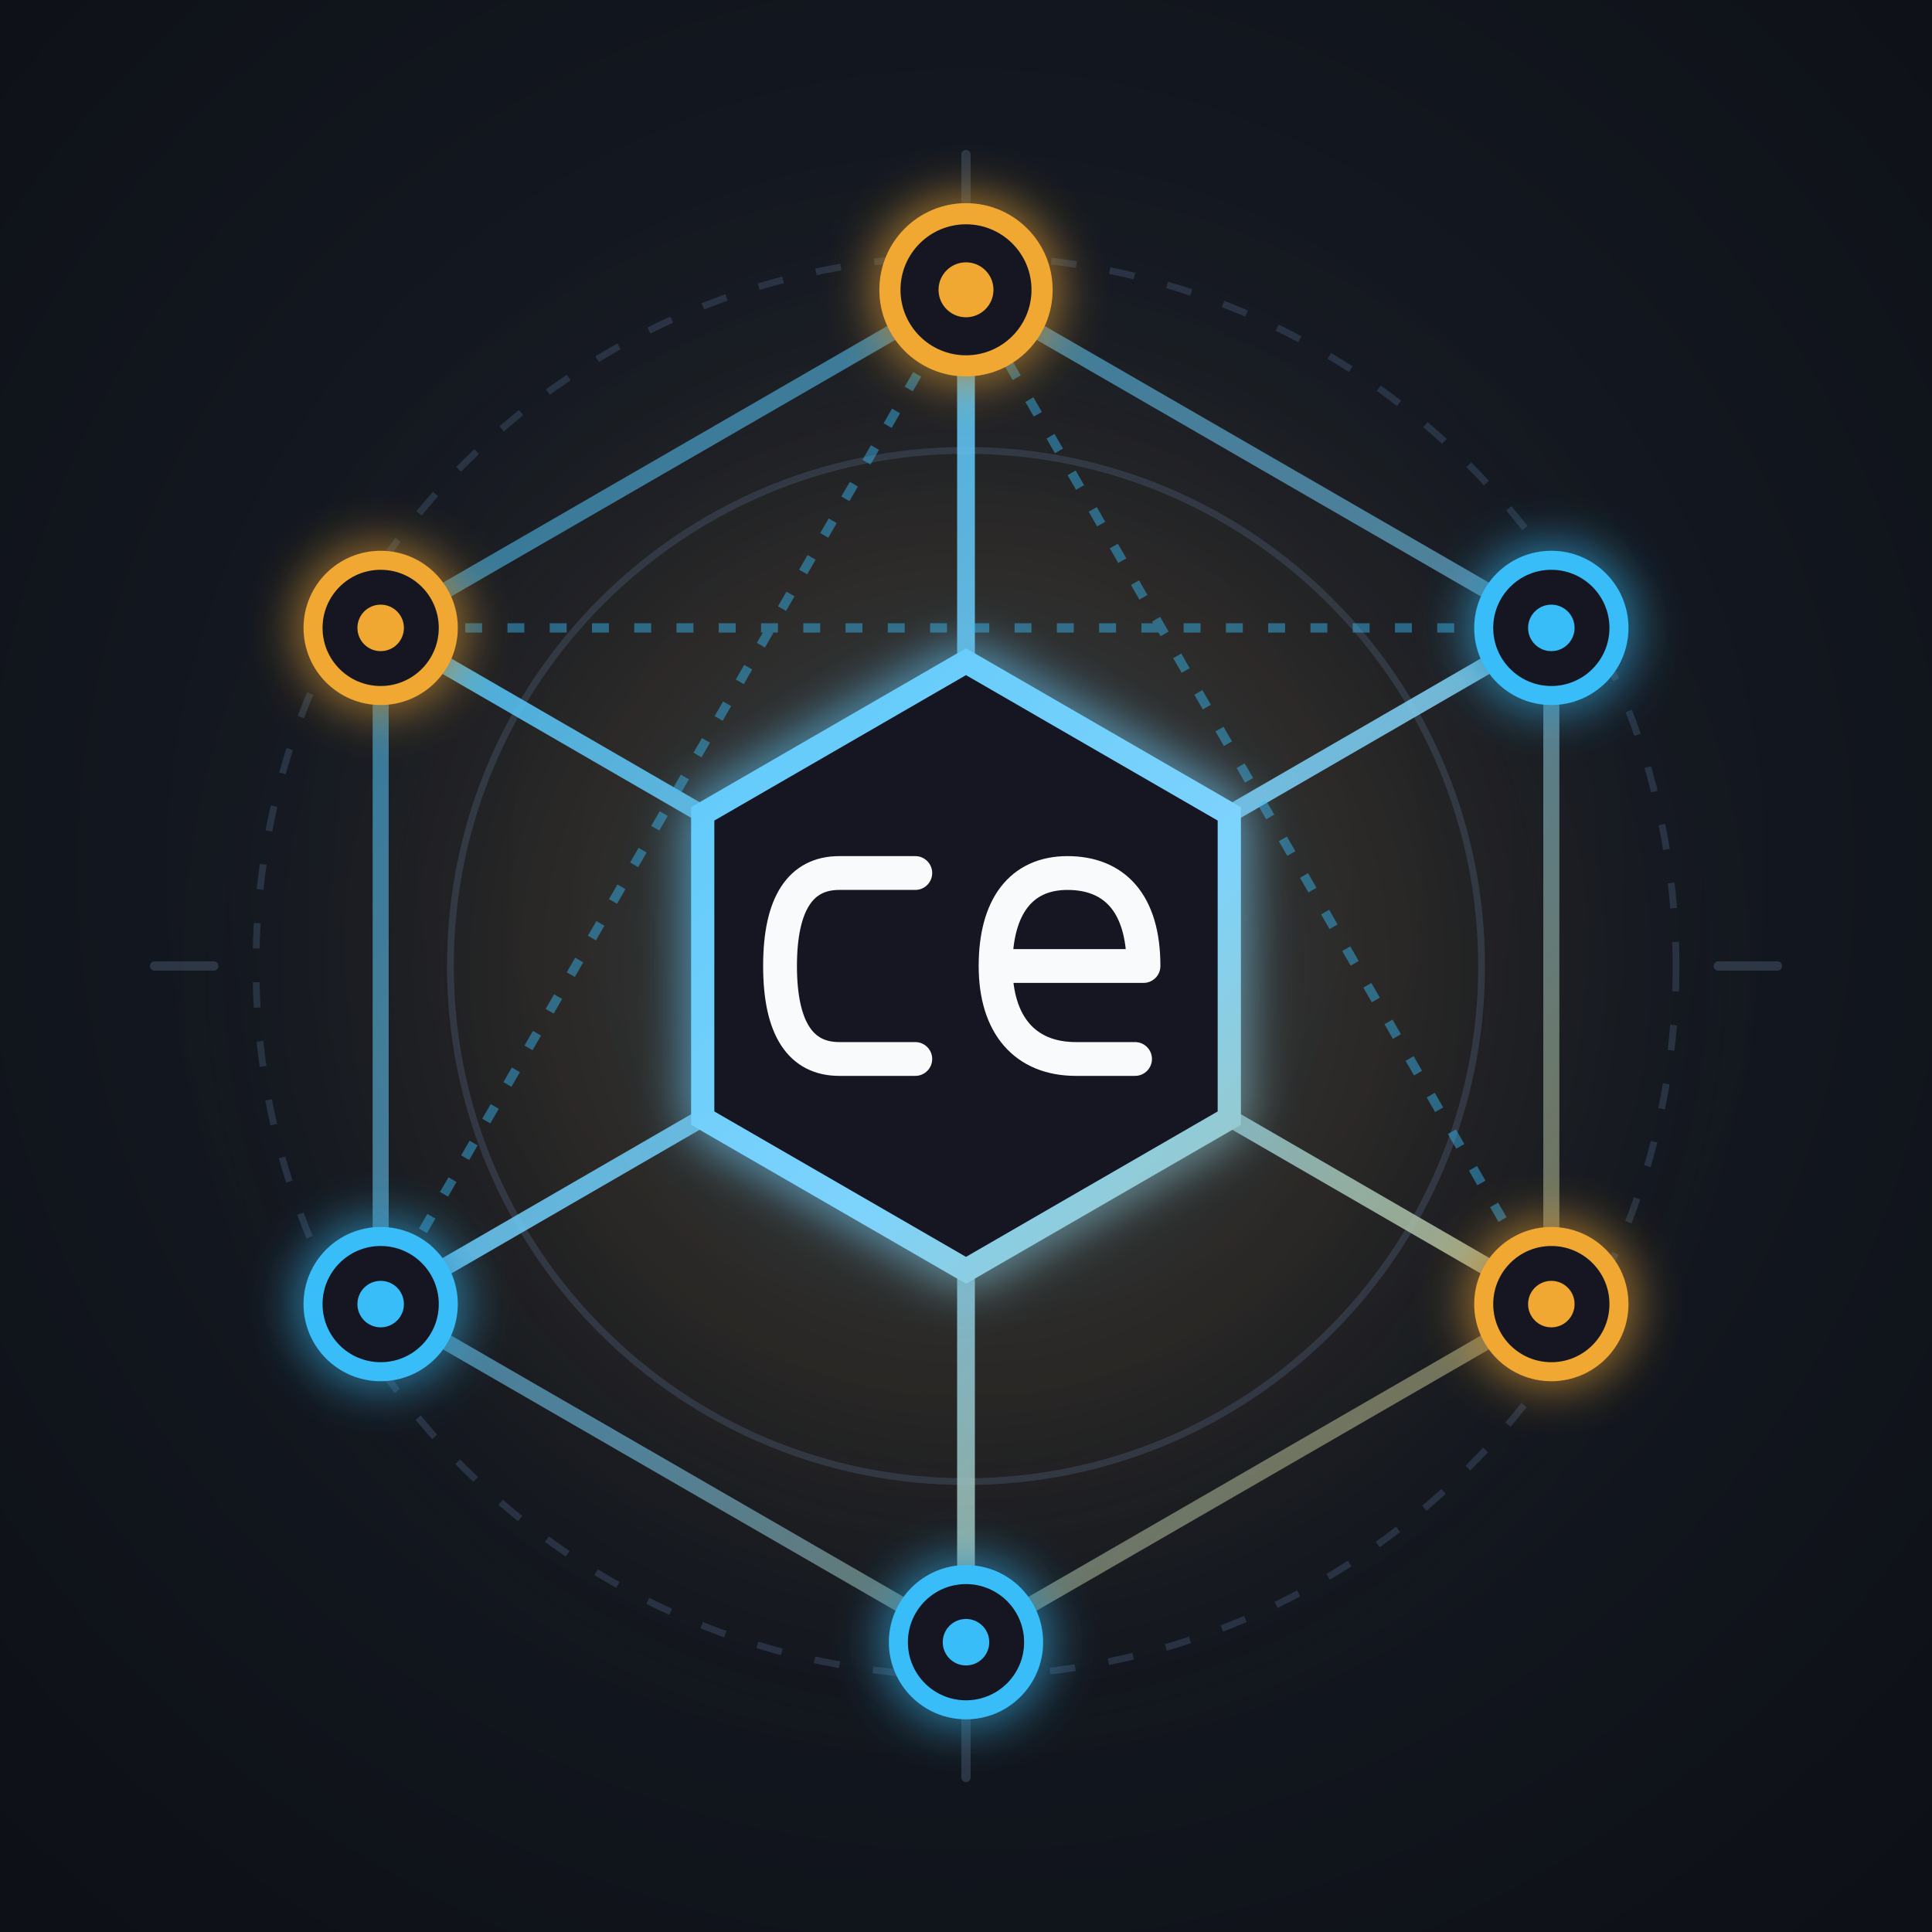
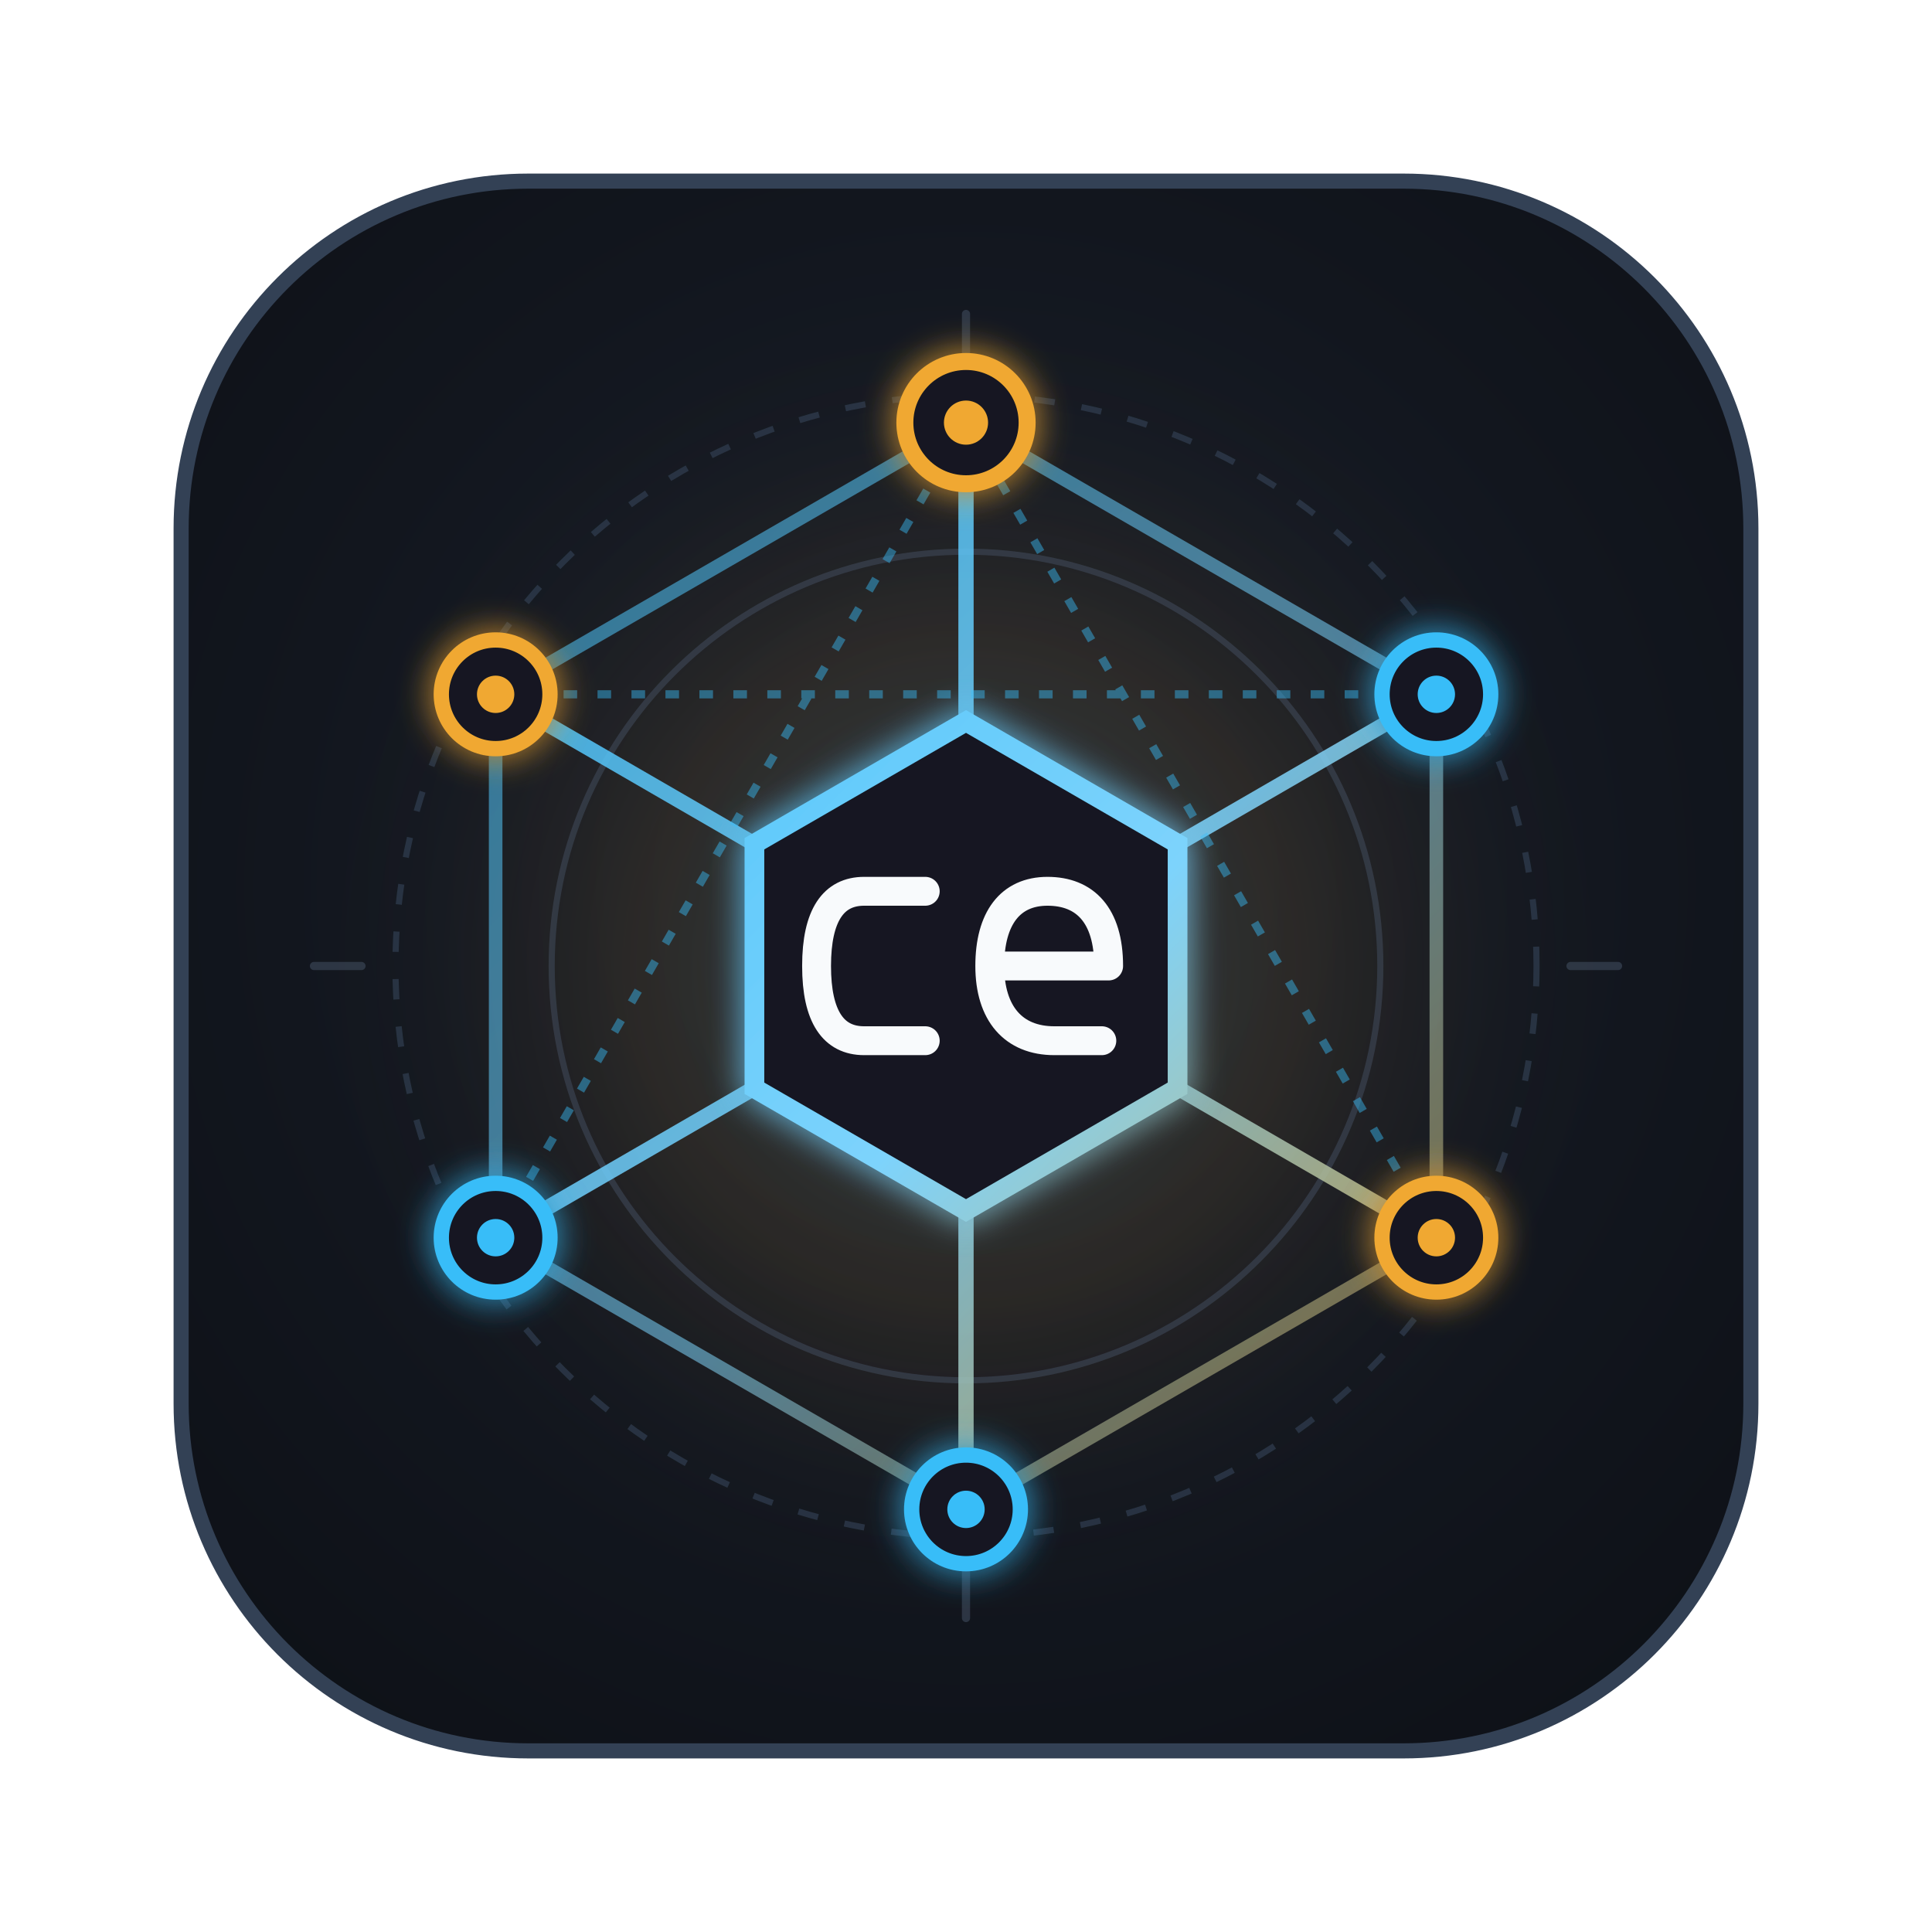
<svg xmlns="http://www.w3.org/2000/svg" viewBox="0 0 512 512" width="512" height="512" fill="none">
  <defs>
    <radialGradient id="bgGrad" cx="50%" cy="45%" r="72%">
      <stop offset="0%" stop-color="#1C222E" />
      <stop offset="60%" stop-color="#12161E" />
      <stop offset="100%" stop-color="#0D1016" />
    </radialGradient>
    <radialGradient id="coreGlow" cx="50%" cy="50%" r="45%">
      <stop offset="0%" stop-color="#38BDF8" stop-opacity="0.22" />
      <stop offset="50%" stop-color="#F0A830" stop-opacity="0.09" />
      <stop offset="100%" stop-color="#0D1016" stop-opacity="0" />
    </radialGradient>
-     <linearGradient id="edgeGrad" gradientUnits="userSpaceOnUse" x1="80" y1="80" x2="432" y2="432">
+     <linearGradient id="edgeGrad" gradientUnits="userSpaceOnUse" x1="96" y1="96" x2="416" y2="416">
      <stop offset="0%" stop-color="#38BDF8" />
      <stop offset="55%" stop-color="#7DD3FC" />
      <stop offset="100%" stop-color="#F0A830" />
    </linearGradient>
    <filter id="glow" filterUnits="userSpaceOnUse" x="0" y="0" width="512" height="512">
-       <feGaussianBlur stdDeviation="6" result="blur" />
+       <feGaussianBlur stdDeviation="5" result="blur" />
      <feComposite in="SourceGraphic" in2="blur" operator="over" />
    </filter>
  </defs>
-   <rect x="0" y="0" width="512" height="512" fill="url(#bgGrad)" />
-   <circle cx="256" cy="256" r="250" fill="url(#coreGlow)" />
-   <g transform="translate(256, 256) scale(1.12) translate(-256, -256)">
-     <circle cx="256" cy="256" r="168" stroke="#334155" stroke-width="1.6" stroke-dasharray="6 8" opacity="0.65" />
-     <circle cx="256" cy="256" r="122" stroke="#475569" stroke-width="1.6" opacity="0.45" />
-     <g stroke="#475569" stroke-width="2.2" stroke-linecap="round" opacity="0.5">
+   <rect x="48" y="48" width="416" height="416" rx="92" fill="url(#bgGrad)" stroke="#334155" stroke-width="4" />
+   <circle cx="256" cy="256" r="196" fill="url(#coreGlow)" />
+   <g transform="translate(256, 256) scale(0.90) translate(-256, -256)">
+     <circle cx="256" cy="256" r="168" stroke="#334155" stroke-width="1.8" stroke-dasharray="6 8" opacity="0.65" />
+     <circle cx="256" cy="256" r="122" stroke="#475569" stroke-width="1.8" opacity="0.45" />
+     <g stroke="#475569" stroke-width="2.4" stroke-linecap="round" opacity="0.5">
      <line x1="256" y1="64" x2="256" y2="78" />
      <line x1="256" y1="434" x2="256" y2="448" />
      <line x1="64" y1="256" x2="78" y2="256" />
      <line x1="434" y1="256" x2="448" y2="256" />
    </g>
-     <polygon points="256,96 394.5,176 394.5,336 256,416 117.5,336 117.5,176" stroke="url(#edgeGrad)" stroke-width="3.8" stroke-linejoin="round" opacity="0.55" />
-     <g stroke="url(#edgeGrad)" stroke-width="4.2" stroke-linecap="round" opacity="0.85">
+     <polygon points="256,96 394.5,176 394.5,336 256,416 117.5,336 117.5,176" stroke="url(#edgeGrad)" stroke-width="4" stroke-linejoin="round" opacity="0.55" />
+     <g stroke="url(#edgeGrad)" stroke-width="4.5" stroke-linecap="round" opacity="0.85">
      <line x1="256" y1="96" x2="256" y2="188" />
      <line x1="394.5" y1="176" x2="315" y2="222" />
      <line x1="394.5" y1="336" x2="315" y2="290" />
      <line x1="256" y1="416" x2="256" y2="324" />
      <line x1="117.5" y1="336" x2="197" y2="290" />
      <line x1="117.5" y1="176" x2="197" y2="222" />
    </g>
-     <g stroke="#38BDF8" stroke-width="2.2" stroke-dasharray="4 6" opacity="0.45">
+     <g stroke="#38BDF8" stroke-width="2.4" stroke-dasharray="4 6" opacity="0.45">
      <line x1="256" y1="96" x2="394.5" y2="336" />
      <line x1="117.5" y1="176" x2="394.5" y2="176" />
      <line x1="117.5" y1="336" x2="256" y2="96" />
    </g>
-     <polygon points="256,184 318.3,220 318.3,292 256,328 193.7,292 193.7,220" fill="#131822" stroke="url(#edgeGrad)" stroke-width="5.5" filter="url(#glow)" />
-     <g stroke="#F8FAFC" stroke-width="8" stroke-linecap="round" stroke-linejoin="round">
+     <polygon points="256,184 318.3,220 318.3,292 256,328 193.7,292 193.7,220" fill="#131822" stroke="url(#edgeGrad)" stroke-width="5.8" filter="url(#glow)" />
+     <g stroke="#F8FAFC" stroke-width="8.5" stroke-linecap="round" stroke-linejoin="round">
      <path d="M244 234 H226 C217 234 212 241 212 256 C212 271 217 278 226 278 H244" />
      <path d="M264 256 H298 C298 241 291 234 280 234 C269 234 263 242 263 256 C263 270 270 278 282 278 H296" />
    </g>
    <g filter="url(#glow)">
      <circle cx="256" cy="96" r="18" fill="#131822" stroke="#F0A830" stroke-width="5" />
      <circle cx="256" cy="96" r="6.5" fill="#F0A830" />
    </g>
    <g filter="url(#glow)">
      <circle cx="394.5" cy="176" r="16" fill="#131822" stroke="#38BDF8" stroke-width="4.5" />
      <circle cx="394.5" cy="176" r="5.5" fill="#38BDF8" />
    </g>
    <g filter="url(#glow)">
      <circle cx="394.5" cy="336" r="16" fill="#131822" stroke="#F0A830" stroke-width="4.5" />
      <circle cx="394.5" cy="336" r="5.5" fill="#F0A830" />
    </g>
    <g filter="url(#glow)">
      <circle cx="256" cy="416" r="16" fill="#131822" stroke="#38BDF8" stroke-width="4.5" />
      <circle cx="256" cy="416" r="5.5" fill="#38BDF8" />
    </g>
    <g filter="url(#glow)">
      <circle cx="117.5" cy="336" r="16" fill="#131822" stroke="#38BDF8" stroke-width="4.5" />
      <circle cx="117.5" cy="336" r="5.5" fill="#38BDF8" />
    </g>
    <g filter="url(#glow)">
      <circle cx="117.5" cy="176" r="16" fill="#131822" stroke="#F0A830" stroke-width="4.5" />
      <circle cx="117.5" cy="176" r="5.5" fill="#F0A830" />
    </g>
  </g>
</svg>
